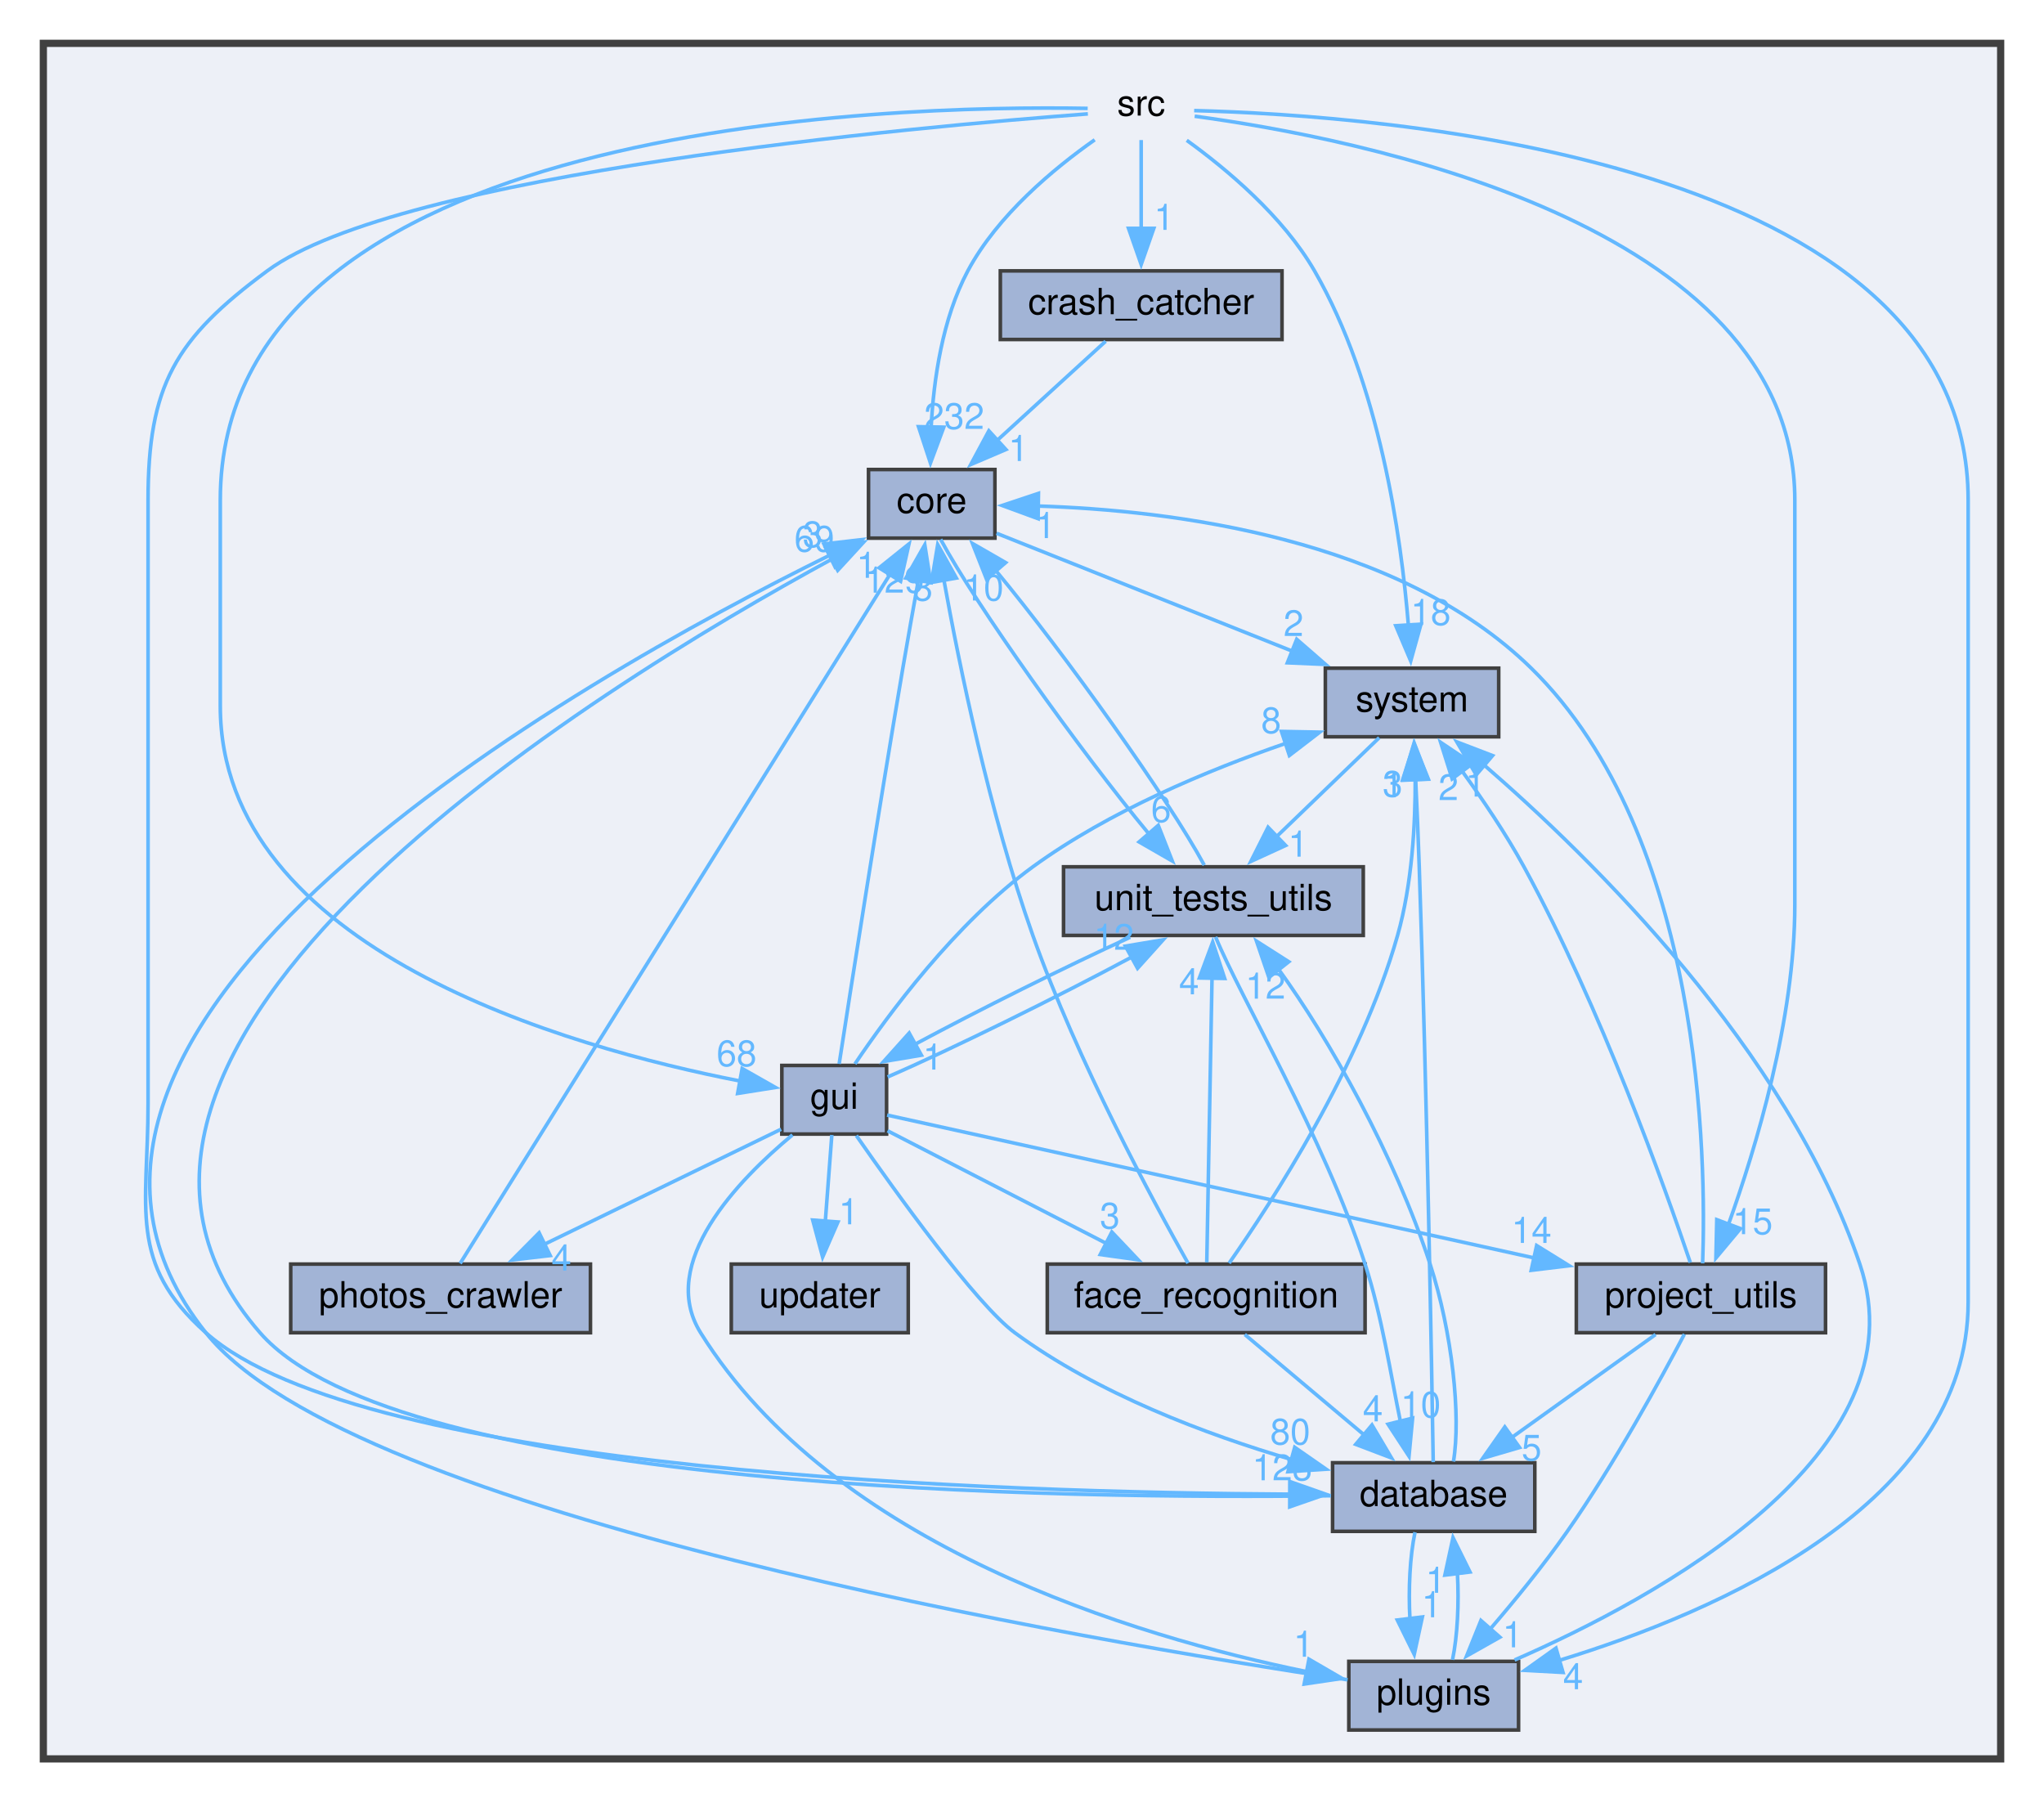
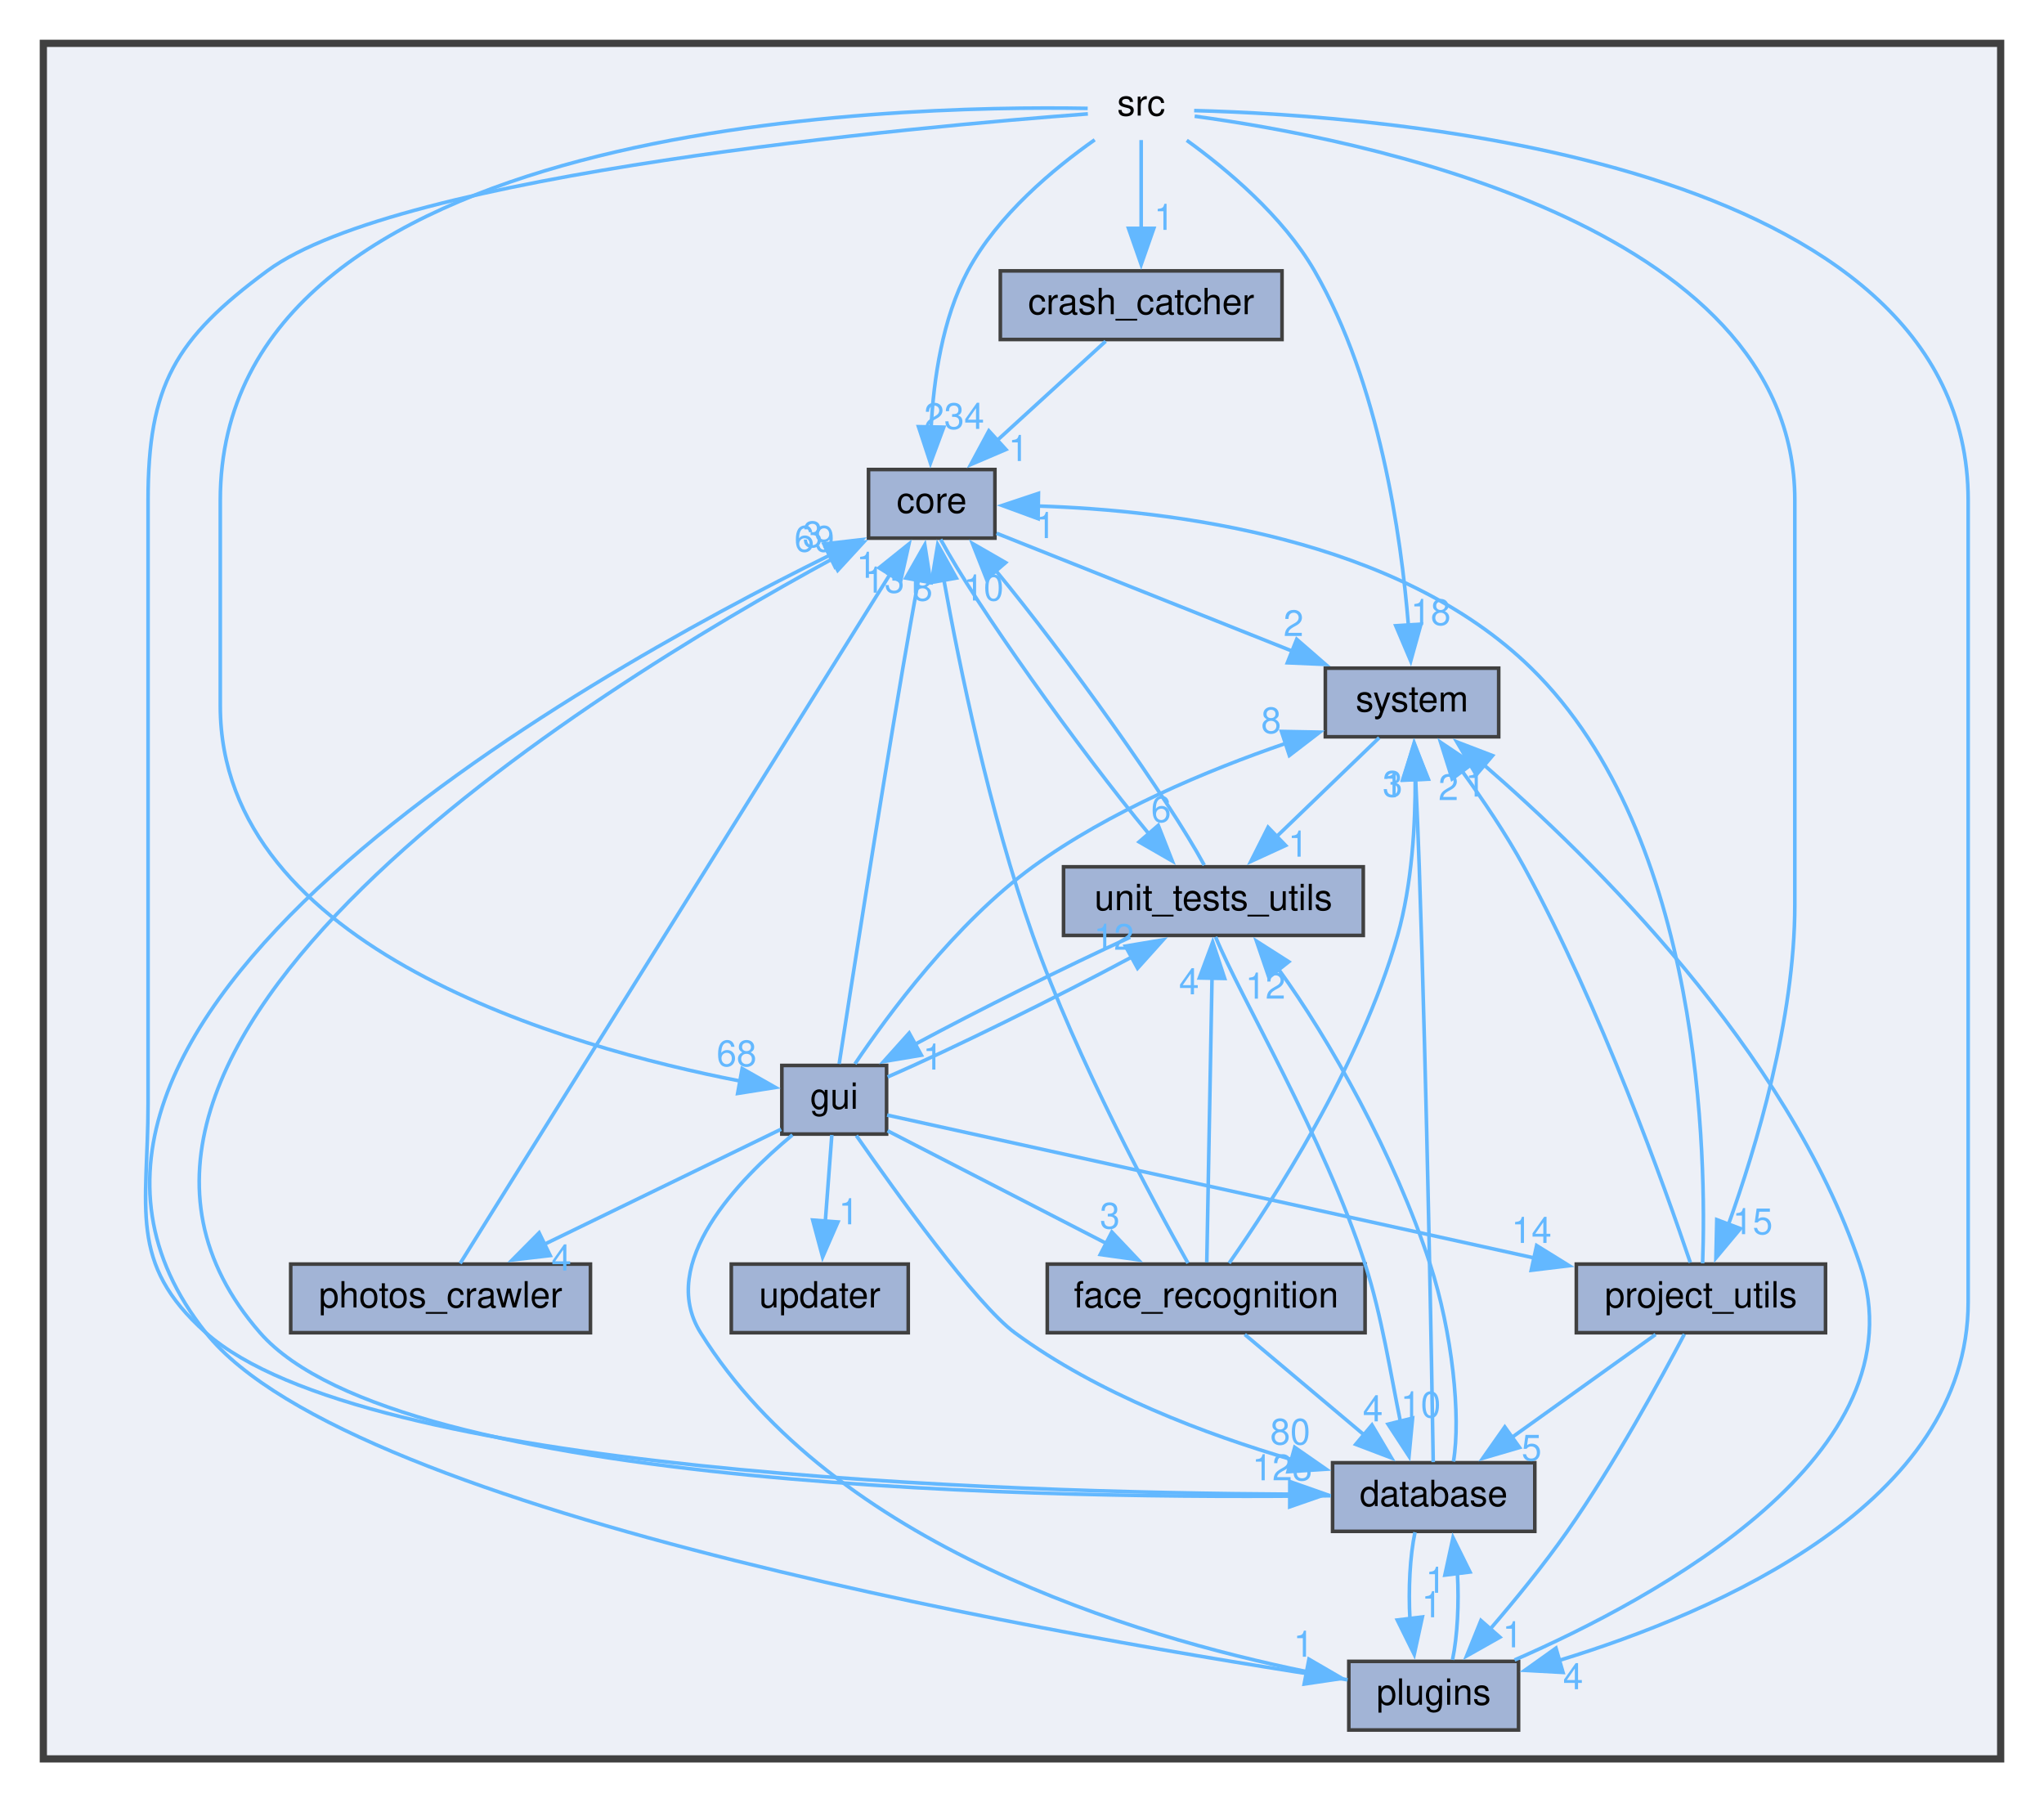
<svg xmlns="http://www.w3.org/2000/svg" xmlns:xlink="http://www.w3.org/1999/xlink" width="566pt" height="499pt" viewBox="0.00 0.00 566.00 499.00">
  <g id="graph0" class="graph" transform="scale(1 1) rotate(0) translate(4 495)">
    <g id="clust1" class="cluster">
      <g id="a_clust1">
        <a xlink:href="dir_68267d1309a1af8e8297ef4c3efbcdba.html" target="_top">
          <polygon fill="#edf0f7" stroke="#404040" stroke-width="2" points="8,-8 8,-483 550,-483 550,-8 8,-8" />
        </a>
      </g>
    </g>
    <g id="node1" class="node">
      <text text-anchor="middle" x="312" y="-463" font-family="Helvetica,sans-Serif" font-size="10.00">src</text>
    </g>
    <g id="node2" class="node">
      <g id="a_node2">
        <a xlink:href="dir_aebb8dcc11953d78e620bbef0b9e2183.html" target="_top" xlink:title="core">
          <polygon fill="#a2b4d6" stroke="#404040" points="271.5,-365 236.5,-365 236.5,-346 271.5,-346 271.5,-365" />
          <text text-anchor="middle" x="254" y="-353" font-family="Helvetica,sans-Serif" font-size="10.00">core</text>
        </a>
      </g>
    </g>
    <g id="edge6" class="edge">
      <path fill="none" stroke="#63b8ff" d="M299.13,-456.29C287.93,-448.41 272.23,-435.44 264,-420 256.91,-406.7 254.52,-389.77 253.84,-376.74" />
      <polygon fill="#63b8ff" stroke="#63b8ff" points="257.34,-376.72 253.65,-366.79 250.34,-376.86 257.34,-376.72" />
      <g id="a_edge6-headlabel">
-         <a xlink:href="dir_000039_000003.html" target="_top" xlink:title="232">
-           <text text-anchor="middle" x="260.22" y="-376.25" font-family="Helvetica,sans-Serif" font-size="10.00" fill="#63b8ff">232</text>
+         <a xlink:href="dir_000039_000003.html" target="_top" xlink:title="234">
+           <text text-anchor="middle" x="260.22" y="-376.25" font-family="Helvetica,sans-Serif" font-size="10.00" fill="#63b8ff">234</text>
        </a>
      </g>
    </g>
    <g id="node3" class="node">
      <g id="a_node3">
        <a xlink:href="dir_1287a5a9d71cb544bbae5542b9df1a04.html" target="_top" xlink:title="crash_catcher">
          <polygon fill="#a2b4d6" stroke="#404040" points="351,-420 273,-420 273,-401 351,-401 351,-420" />
          <text text-anchor="middle" x="312" y="-408" font-family="Helvetica,sans-Serif" font-size="10.00">crash_catcher</text>
        </a>
      </g>
    </g>
    <g id="edge1" class="edge">
      <path fill="none" stroke="#63b8ff" d="M312,-456.22C312,-449.65 312,-440.18 312,-431.64" />
      <polygon fill="#63b8ff" stroke="#63b8ff" points="315.5,-431.77 312,-421.77 308.5,-431.77 315.5,-431.77" />
      <g id="a_edge1-headlabel">
        <a xlink:href="dir_000039_000004.html" target="_top" xlink:title="1">
          <text text-anchor="middle" x="318.34" y="-431.35" font-family="Helvetica,sans-Serif" font-size="10.00" fill="#63b8ff">1</text>
        </a>
      </g>
    </g>
    <g id="node4" class="node">
      <g id="a_node4">
        <a xlink:href="dir_803ee67260c130b45d29089798491ab2.html" target="_top" xlink:title="database">
          <polygon fill="#a2b4d6" stroke="#404040" points="421,-90 365,-90 365,-71 421,-71 421,-90" />
          <text text-anchor="middle" x="393" y="-78" font-family="Helvetica,sans-Serif" font-size="10.00">database</text>
        </a>
      </g>
    </g>
    <g id="edge4" class="edge">
      <path fill="none" stroke="#63b8ff" d="M297.24,-463.47C250.49,-459.95 106.67,-447.11 70,-420 44.43,-401.09 37,-388.31 37,-356.5 37,-356.5 37,-356.5 37,-189.5 37,-160.4 31.26,-145.34 53,-126 96.72,-87.11 273.78,-81.71 353.62,-81.29" />
      <polygon fill="#63b8ff" stroke="#63b8ff" points="353.16,-84.79 363.15,-81.27 353.14,-77.79 353.16,-84.79" />
      <g id="a_edge4-headlabel">
        <a xlink:href="dir_000039_000005.html" target="_top" xlink:title="123">
          <text text-anchor="middle" x="351.09" y="-85.14" font-family="Helvetica,sans-Serif" font-size="10.00" fill="#63b8ff">123</text>
        </a>
      </g>
    </g>
    <g id="node6" class="node">
      <g id="a_node6">
        <a xlink:href="dir_99d0482cf009f9d97a0877749b817f19.html" target="_top" xlink:title="gui">
          <polygon fill="#a2b4d6" stroke="#404040" points="241.5,-200 212.5,-200 212.5,-181 241.5,-181 241.5,-200" />
          <text text-anchor="middle" x="227" y="-188" font-family="Helvetica,sans-Serif" font-size="10.00">gui</text>
        </a>
      </g>
    </g>
    <g id="edge5" class="edge">
      <path fill="none" stroke="#63b8ff" d="M297.19,-464.99C242.76,-465.95 57,-461.55 57,-356.5 57,-356.5 57,-356.5 57,-299.5 57,-232.11 153.35,-204.98 200.98,-195.68" />
      <polygon fill="#63b8ff" stroke="#63b8ff" points="201.51,-199.14 210.72,-193.91 200.26,-192.25 201.51,-199.14" />
      <g id="a_edge5-headlabel">
        <a xlink:href="dir_000039_000013.html" target="_top" xlink:title="68">
          <text text-anchor="middle" x="199.97" y="-199.81" font-family="Helvetica,sans-Serif" font-size="10.00" fill="#63b8ff">68</text>
        </a>
      </g>
    </g>
    <g id="node8" class="node">
      <g id="a_node8">
        <a xlink:href="dir_7020b8b7abcceffa3f9f7a2d24718f16.html" target="_top" xlink:title="plugins">
          <polygon fill="#a2b4d6" stroke="#404040" points="416.5,-35 369.5,-35 369.5,-16 416.5,-16 416.5,-35" />
          <text text-anchor="middle" x="393" y="-23" font-family="Helvetica,sans-Serif" font-size="10.00">plugins</text>
        </a>
      </g>
    </g>
    <g id="edge3" class="edge">
      <path fill="none" stroke="#63b8ff" d="M326.67,-464.38C377.22,-463.11 541,-451.67 541,-356.5 541,-356.5 541,-356.5 541,-134.5 541,-78.73 471.58,-48.69 427.83,-35.3" />
      <polygon fill="#63b8ff" stroke="#63b8ff" points="428.81,-31.94 418.23,-32.52 426.86,-38.67 428.81,-31.94" />
      <g id="a_edge3-headlabel">
        <a xlink:href="dir_000039_000032.html" target="_top" xlink:title="4">
          <text text-anchor="middle" x="431.6" y="-27.29" font-family="Helvetica,sans-Serif" font-size="10.00" fill="#63b8ff">4</text>
        </a>
      </g>
    </g>
    <g id="node9" class="node">
      <g id="a_node9">
        <a xlink:href="dir_54e6d718270be77f4d294dce82c1c152.html" target="_top" xlink:title="project_utils">
          <polygon fill="#a2b4d6" stroke="#404040" points="501.5,-145 432.5,-145 432.5,-126 501.5,-126 501.5,-145" />
          <text text-anchor="middle" x="467" y="-133" font-family="Helvetica,sans-Serif" font-size="10.00">project_utils</text>
        </a>
      </g>
    </g>
    <g id="edge2" class="edge">
      <path fill="none" stroke="#63b8ff" d="M326.81,-462.82C370.04,-457.01 493,-433.71 493,-356.5 493,-356.5 493,-356.5 493,-244.5 493,-212.75 482.25,-177.18 474.57,-155.83" />
      <polygon fill="#63b8ff" stroke="#63b8ff" points="477.94,-154.83 471.15,-146.7 471.39,-157.3 477.94,-154.83" />
      <g id="a_edge2-headlabel">
        <a xlink:href="dir_000039_000034.html" target="_top" xlink:title="15">
          <text text-anchor="middle" x="481.33" y="-153.28" font-family="Helvetica,sans-Serif" font-size="10.00" fill="#63b8ff">15</text>
        </a>
      </g>
    </g>
    <g id="node10" class="node">
      <g id="a_node10">
        <a xlink:href="dir_d501334aeb1b78ad67cd3c72c37b1e87.html" target="_top" xlink:title="system">
          <polygon fill="#a2b4d6" stroke="#404040" points="411,-310 363,-310 363,-291 411,-291 411,-310" />
          <text text-anchor="middle" x="387" y="-298" font-family="Helvetica,sans-Serif" font-size="10.00">system</text>
        </a>
      </g>
    </g>
    <g id="edge7" class="edge">
      <path fill="none" stroke="#63b8ff" d="M324.62,-456.15C335.66,-448.18 351.25,-435.16 360,-420 377.98,-388.87 383.98,-346.69 385.99,-321.95" />
      <polygon fill="#63b8ff" stroke="#63b8ff" points="389.48,-322.19 386.64,-311.98 382.5,-321.74 389.48,-322.19" />
      <g id="a_edge7-headlabel">
        <a xlink:href="dir_000039_000040.html" target="_top" xlink:title="18">
          <text text-anchor="middle" x="392.18" y="-321.95" font-family="Helvetica,sans-Serif" font-size="10.00" fill="#63b8ff">18</text>
        </a>
      </g>
    </g>
    <g id="edge8" class="edge">
      <path fill="none" stroke="#63b8ff" d="M271.94,-347.35C292.91,-339 328.04,-324.99 353.98,-314.66" />
      <polygon fill="#63b8ff" stroke="#63b8ff" points="355.07,-317.99 363.06,-311.04 352.48,-311.49 355.07,-317.99" />
      <g id="a_edge8-headlabel">
        <a xlink:href="dir_000003_000040.html" target="_top" xlink:title="2">
          <text text-anchor="middle" x="354.19" y="-318.9" font-family="Helvetica,sans-Serif" font-size="10.00" fill="#63b8ff">2</text>
        </a>
      </g>
    </g>
    <g id="node11" class="node">
      <g id="a_node11">
        <a xlink:href="dir_7650dacaa557a89ea1c633e1722b48a3.html" target="_top" xlink:title="unit_tests_utils">
          <polygon fill="#a2b4d6" stroke="#404040" points="373.5,-255 290.5,-255 290.5,-236 373.5,-236 373.5,-255" />
          <text text-anchor="middle" x="332" y="-243" font-family="Helvetica,sans-Serif" font-size="10.00">unit_tests_utils</text>
        </a>
      </g>
    </g>
    <g id="edge9" class="edge">
      <path fill="none" stroke="#63b8ff" d="M256.47,-345.66C266.01,-327.86 294.82,-287.41 314.2,-264.04" />
      <polygon fill="#63b8ff" stroke="#63b8ff" points="316.73,-266.47 320.61,-256.61 311.43,-261.89 316.73,-266.47" />
      <g id="a_edge9-headlabel">
        <a xlink:href="dir_000003_000050.html" target="_top" xlink:title="6">
          <text text-anchor="middle" x="317.52" y="-267.4" font-family="Helvetica,sans-Serif" font-size="10.00" fill="#63b8ff">6</text>
        </a>
      </g>
    </g>
    <g id="edge10" class="edge">
      <path fill="none" stroke="#63b8ff" d="M302.16,-400.51C293.95,-393 282.02,-382.1 272.09,-373.03" />
      <polygon fill="#63b8ff" stroke="#63b8ff" points="274.55,-370.54 264.81,-366.38 269.83,-375.71 274.55,-370.54" />
      <g id="a_edge10-headlabel">
        <a xlink:href="dir_000004_000003.html" target="_top" xlink:title="1">
          <text text-anchor="middle" x="278.01" y="-367.35" font-family="Helvetica,sans-Serif" font-size="10.00" fill="#63b8ff">1</text>
        </a>
      </g>
    </g>
    <g id="edge11" class="edge">
      <path fill="none" stroke="#63b8ff" d="M364.54,-80.86C292.6,-79.93 106.47,-81.91 68,-126 -0.95,-205.03 159.86,-304.04 226.62,-340.33" />
      <polygon fill="#63b8ff" stroke="#63b8ff" points="224.67,-343.26 235.14,-344.89 227.97,-337.09 224.67,-343.26" />
      <g id="a_edge11-headlabel">
        <a xlink:href="dir_000005_000003.html" target="_top" xlink:title="69">
          <text text-anchor="middle" x="221.5" y="-342.28" font-family="Helvetica,sans-Serif" font-size="10.00" fill="#63b8ff">69</text>
        </a>
      </g>
    </g>
    <g id="edge12" class="edge">
      <path fill="none" stroke="#63b8ff" d="M387.83,-70.75C386.42,-64.19 385.96,-54.95 386.43,-46.6" />
      <polygon fill="#63b8ff" stroke="#63b8ff" points="389.87,-47.3 387.61,-36.94 382.92,-46.45 389.87,-47.3" />
      <g id="a_edge12-headlabel">
        <a xlink:href="dir_000005_000032.html" target="_top" xlink:title="1">
          <text text-anchor="middle" x="392.44" y="-47.21" font-family="Helvetica,sans-Serif" font-size="10.00" fill="#63b8ff">1</text>
        </a>
      </g>
    </g>
    <g id="edge13" class="edge">
      <path fill="none" stroke="#63b8ff" d="M392.87,-90.17C392.46,-115.52 391.15,-191.76 389,-255 388.73,-262.92 388.36,-271.63 388,-279.23" />
      <polygon fill="#63b8ff" stroke="#63b8ff" points="384.51,-278.97 387.53,-289.13 391.51,-279.31 384.51,-278.97" />
      <g id="a_edge13-headlabel">
        <a xlink:href="dir_000005_000040.html" target="_top" xlink:title="1">
          <text text-anchor="middle" x="381.78" y="-274.25" font-family="Helvetica,sans-Serif" font-size="10.00" fill="#63b8ff">1</text>
        </a>
      </g>
    </g>
    <g id="edge14" class="edge">
      <path fill="none" stroke="#63b8ff" d="M398.47,-90.33C400.58,-102.79 398.15,-126.11 392,-145 382.17,-175.18 364.09,-207.39 349.97,-226.74" />
      <polygon fill="#63b8ff" stroke="#63b8ff" points="347.37,-224.38 343.94,-234.41 352.87,-228.71 347.37,-224.38" />
      <g id="a_edge14-headlabel">
        <a xlink:href="dir_000005_000050.html" target="_top" xlink:title="12">
          <text text-anchor="middle" x="346.42" y="-218.49" font-family="Helvetica,sans-Serif" font-size="10.00" fill="#63b8ff">12</text>
        </a>
      </g>
    </g>
    <g id="node5" class="node">
      <g id="a_node5">
        <a xlink:href="dir_3b56e0b998da7a2f208daeb459f27765.html" target="_top" xlink:title="face_recognition">
          <polygon fill="#a2b4d6" stroke="#404040" points="374,-145 286,-145 286,-126 374,-126 374,-145" />
          <text text-anchor="middle" x="330" y="-133" font-family="Helvetica,sans-Serif" font-size="10.00">face_recognition</text>
        </a>
      </g>
    </g>
    <g id="edge17" class="edge">
      <path fill="none" stroke="#63b8ff" d="M324.96,-145.27C315.37,-162.28 294.37,-201.11 282,-236 270.02,-269.78 261.63,-310.79 257.33,-334.64" />
      <polygon fill="#63b8ff" stroke="#63b8ff" points="253.93,-333.75 255.66,-344.2 260.82,-334.95 253.93,-333.75" />
      <g id="a_edge17-headlabel">
        <a xlink:href="dir_000011_000003.html" target="_top" xlink:title="8">
          <text text-anchor="middle" x="251.49" y="-328.71" font-family="Helvetica,sans-Serif" font-size="10.00" fill="#63b8ff">8</text>
        </a>
      </g>
    </g>
    <g id="edge16" class="edge">
      <path fill="none" stroke="#63b8ff" d="M340.69,-125.51C349.7,-117.93 362.83,-106.88 373.68,-97.75" />
      <polygon fill="#63b8ff" stroke="#63b8ff" points="375.91,-100.45 381.31,-91.33 371.41,-95.09 375.91,-100.45" />
      <g id="a_edge16-headlabel">
        <a xlink:href="dir_000011_000005.html" target="_top" xlink:title="4">
          <text text-anchor="middle" x="376.15" y="-101.46" font-family="Helvetica,sans-Serif" font-size="10.00" fill="#63b8ff">4</text>
        </a>
      </g>
    </g>
    <g id="edge18" class="edge">
      <path fill="none" stroke="#63b8ff" d="M336.36,-145.27C348.06,-161.95 372.75,-199.85 383,-236 387.02,-250.19 387.94,-266.85 387.89,-279.54" />
      <polygon fill="#63b8ff" stroke="#63b8ff" points="384.4,-279.08 387.64,-289.16 391.4,-279.26 384.4,-279.08" />
      <g id="a_edge18-headlabel">
        <a xlink:href="dir_000011_000040.html" target="_top" xlink:title="3">
          <text text-anchor="middle" x="381.62" y="-274.42" font-family="Helvetica,sans-Serif" font-size="10.00" fill="#63b8ff">3</text>
        </a>
      </g>
    </g>
    <g id="edge15" class="edge">
      <path fill="none" stroke="#63b8ff" d="M330.17,-145.46C330.48,-162.65 331.19,-200.63 331.62,-224.24" />
      <polygon fill="#63b8ff" stroke="#63b8ff" points="328.12,-224.22 331.81,-234.15 335.12,-224.09 328.12,-224.22" />
      <g id="a_edge15-headlabel">
        <a xlink:href="dir_000011_000050.html" target="_top" xlink:title="4">
          <text text-anchor="middle" x="325.25" y="-219.69" font-family="Helvetica,sans-Serif" font-size="10.00" fill="#63b8ff">4</text>
        </a>
      </g>
    </g>
    <g id="edge19" class="edge">
      <path fill="none" stroke="#63b8ff" d="M228.37,-200.43C231.42,-220.19 239.05,-269.12 246,-310 247.37,-318.03 248.94,-326.86 250.33,-334.52" />
      <polygon fill="#63b8ff" stroke="#63b8ff" points="246.85,-334.95 252.08,-344.15 253.73,-333.69 246.85,-334.95" />
      <g id="a_edge19-headlabel">
-         <a xlink:href="dir_000013_000003.html" target="_top" xlink:title="129">
-           <text text-anchor="middle" x="243.68" y="-330.91" font-family="Helvetica,sans-Serif" font-size="10.00" fill="#63b8ff">129</text>
+         <a xlink:href="dir_000013_000003.html" target="_top" xlink:title="131">
+           <text text-anchor="middle" x="243.68" y="-330.91" font-family="Helvetica,sans-Serif" font-size="10.00" fill="#63b8ff">131</text>
        </a>
      </g>
    </g>
    <g id="edge21" class="edge">
      <path fill="none" stroke="#63b8ff" d="M233.12,-180.59C243.92,-165.06 266.27,-133.91 277,-126 299.94,-109.1 330.08,-97.79 353.9,-90.81" />
      <polygon fill="#63b8ff" stroke="#63b8ff" points="354.52,-94.26 363.22,-88.21 352.65,-87.52 354.52,-94.26" />
      <g id="a_edge21-headlabel">
        <a xlink:href="dir_000013_000005.html" target="_top" xlink:title="80">
          <text text-anchor="middle" x="353.28" y="-95.06" font-family="Helvetica,sans-Serif" font-size="10.00" fill="#63b8ff">80</text>
        </a>
      </g>
    </g>
    <g id="edge24" class="edge">
      <path fill="none" stroke="#63b8ff" d="M241.76,-181.91C257.53,-173.79 282.89,-160.74 302.38,-150.71" />
      <polygon fill="#63b8ff" stroke="#63b8ff" points="303.88,-153.88 311.17,-146.19 300.67,-147.65 303.88,-153.88" />
      <g id="a_edge24-headlabel">
        <a xlink:href="dir_000013_000011.html" target="_top" xlink:title="3">
          <text text-anchor="middle" x="303.33" y="-154.86" font-family="Helvetica,sans-Serif" font-size="10.00" fill="#63b8ff">3</text>
        </a>
      </g>
    </g>
    <g id="node7" class="node">
      <g id="a_node7">
        <a xlink:href="dir_cd4256b70439b2dfe0a5064303101a2f.html" target="_top" xlink:title="photos_crawler">
          <polygon fill="#a2b4d6" stroke="#404040" points="159.5,-145 76.5,-145 76.5,-126 159.5,-126 159.5,-145" />
          <text text-anchor="middle" x="118" y="-133" font-family="Helvetica,sans-Serif" font-size="10.00">photos_crawler</text>
        </a>
      </g>
    </g>
    <g id="edge27" class="edge">
      <path fill="none" stroke="#63b8ff" d="M212.3,-182.35C195.57,-174.22 167.85,-160.74 146.78,-150.5" />
      <polygon fill="#63b8ff" stroke="#63b8ff" points="148.35,-147.37 137.83,-146.14 145.29,-153.66 148.35,-147.37" />
      <g id="a_edge27-headlabel">
        <a xlink:href="dir_000013_000031.html" target="_top" xlink:title="4">
          <text text-anchor="middle" x="151.46" y="-143.22" font-family="Helvetica,sans-Serif" font-size="10.00" fill="#63b8ff">4</text>
        </a>
      </g>
    </g>
    <g id="edge25" class="edge">
      <path fill="none" stroke="#63b8ff" d="M215.44,-180.77C200.57,-168.44 177.98,-145.27 190,-126 226.85,-66.9 310.16,-41.92 357.81,-32.16" />
      <polygon fill="#63b8ff" stroke="#63b8ff" points="358.46,-35.6 367.62,-30.28 357.14,-28.73 358.46,-35.6" />
      <g id="a_edge25-headlabel">
        <a xlink:href="dir_000013_000032.html" target="_top" xlink:title="1">
          <text text-anchor="middle" x="356.95" y="-36.28" font-family="Helvetica,sans-Serif" font-size="10.00" fill="#63b8ff">1</text>
        </a>
      </g>
    </g>
    <g id="edge23" class="edge">
      <path fill="none" stroke="#63b8ff" d="M241.65,-186.26C276.52,-178.56 365.64,-158.88 420.78,-146.71" />
      <polygon fill="#63b8ff" stroke="#63b8ff" points="421.51,-150.13 430.52,-144.55 420.01,-143.29 421.51,-150.13" />
      <g id="a_edge23-headlabel">
        <a xlink:href="dir_000013_000034.html" target="_top" xlink:title="14">
          <text text-anchor="middle" x="420.09" y="-150.85" font-family="Helvetica,sans-Serif" font-size="10.00" fill="#63b8ff">14</text>
        </a>
      </g>
    </g>
    <g id="edge20" class="edge">
      <path fill="none" stroke="#63b8ff" d="M232.75,-200.44C241.79,-213.88 260.54,-239.38 282,-255 303.17,-270.4 330.49,-281.77 351.95,-289.15" />
      <polygon fill="#63b8ff" stroke="#63b8ff" points="350.85,-292.48 361.45,-292.28 353.04,-285.83 350.85,-292.48" />
      <g id="a_edge20-headlabel">
        <a xlink:href="dir_000013_000040.html" target="_top" xlink:title="8">
          <text text-anchor="middle" x="347.99" y="-292.02" font-family="Helvetica,sans-Serif" font-size="10.00" fill="#63b8ff">8</text>
        </a>
      </g>
    </g>
    <g id="edge22" class="edge">
      <path fill="none" stroke="#63b8ff" d="M241.79,-196.82C259.52,-204.5 288.82,-218.98 309.32,-229.98" />
      <polygon fill="#63b8ff" stroke="#63b8ff" points="307.63,-233.04 318.08,-234.78 311,-226.9 307.63,-233.04" />
      <g id="a_edge22-headlabel">
        <a xlink:href="dir_000013_000050.html" target="_top" xlink:title="12">
          <text text-anchor="middle" x="304.44" y="-232.03" font-family="Helvetica,sans-Serif" font-size="10.00" fill="#63b8ff">12</text>
        </a>
      </g>
    </g>
    <g id="node12" class="node">
      <g id="a_node12">
        <a xlink:href="dir_f356faf232716eaaa298279b6f90416b.html" target="_top" xlink:title="updater">
          <polygon fill="#a2b4d6" stroke="#404040" points="247.5,-145 198.5,-145 198.5,-126 247.5,-126 247.5,-145" />
          <text text-anchor="middle" x="223" y="-133" font-family="Helvetica,sans-Serif" font-size="10.00">updater</text>
        </a>
      </g>
    </g>
    <g id="edge26" class="edge">
      <path fill="none" stroke="#63b8ff" d="M226.34,-180.75C225.85,-174.27 225.16,-165.16 224.54,-156.9" />
      <polygon fill="#63b8ff" stroke="#63b8ff" points="228.03,-156.66 223.79,-146.95 221.05,-157.19 228.03,-156.66" />
      <g id="a_edge26-headlabel">
        <a xlink:href="dir_000013_000051.html" target="_top" xlink:title="1">
          <text text-anchor="middle" x="231.02" y="-156.02" font-family="Helvetica,sans-Serif" font-size="10.00" fill="#63b8ff">1</text>
        </a>
      </g>
    </g>
    <g id="edge28" class="edge">
      <path fill="none" stroke="#63b8ff" d="M123.42,-145.19C143.58,-177.5 214.5,-291.18 242.5,-336.07" />
      <polygon fill="#63b8ff" stroke="#63b8ff" points="239.44,-337.77 247.7,-344.4 245.38,-334.06 239.44,-337.77" />
      <g id="a_edge28-headlabel">
        <a xlink:href="dir_000031_000003.html" target="_top" xlink:title="1">
          <text text-anchor="middle" x="235.93" y="-335.01" font-family="Helvetica,sans-Serif" font-size="10.00" fill="#63b8ff">1</text>
        </a>
      </g>
    </g>
    <g id="edge30" class="edge">
      <path fill="none" stroke="#63b8ff" d="M369.17,-29.9C298.66,-40.47 93.43,-75.15 53,-126 -14.57,-210.99 155.87,-306.78 225.74,-341.26" />
      <polygon fill="#63b8ff" stroke="#63b8ff" points="224.15,-344.38 234.68,-345.59 227.21,-338.08 224.15,-344.38" />
      <g id="a_edge30-headlabel">
        <a xlink:href="dir_000032_000003.html" target="_top" xlink:title="3">
          <text text-anchor="middle" x="221.04" y="-343.52" font-family="Helvetica,sans-Serif" font-size="10.00" fill="#63b8ff">3</text>
        </a>
      </g>
    </g>
    <g id="edge29" class="edge">
      <path fill="none" stroke="#63b8ff" d="M398.21,-35.44C399.58,-41.97 400.04,-51.1 399.57,-59.35" />
      <polygon fill="#63b8ff" stroke="#63b8ff" points="396.1,-58.89 398.35,-69.25 403.05,-59.75 396.1,-58.89" />
      <g id="a_edge29-headlabel">
        <a xlink:href="dir_000032_000005.html" target="_top" xlink:title="1">
          <text text-anchor="middle" x="393.54" y="-53.98" font-family="Helvetica,sans-Serif" font-size="10.00" fill="#63b8ff">1</text>
        </a>
      </g>
    </g>
    <g id="edge31" class="edge">
      <path fill="none" stroke="#63b8ff" d="M415.39,-35.38C454.34,-52.36 528.76,-92.47 511,-145 490.92,-204.39 436.57,-257.53 406.93,-283.21" />
      <polygon fill="#63b8ff" stroke="#63b8ff" points="404.78,-280.45 399.41,-289.58 409.3,-285.79 404.78,-280.45" />
      <g id="a_edge31-headlabel">
        <a xlink:href="dir_000032_000040.html" target="_top" xlink:title="1">
          <text text-anchor="middle" x="404.53" y="-274.44" font-family="Helvetica,sans-Serif" font-size="10.00" fill="#63b8ff">1</text>
        </a>
      </g>
    </g>
    <g id="edge34" class="edge">
      <path fill="none" stroke="#63b8ff" d="M467.47,-145.21C468.5,-173.43 467.72,-263.28 420,-310 383.13,-346.1 320.31,-353.73 283.43,-354.89" />
      <polygon fill="#63b8ff" stroke="#63b8ff" points="283.46,-351.39 273.51,-355.04 283.56,-358.39 283.46,-351.39" />
      <g id="a_edge34-headlabel">
        <a xlink:href="dir_000034_000003.html" target="_top" xlink:title="1">
          <text text-anchor="middle" x="285.49" y="-346.02" font-family="Helvetica,sans-Serif" font-size="10.00" fill="#63b8ff">1</text>
        </a>
      </g>
    </g>
    <g id="edge33" class="edge">
      <path fill="none" stroke="#63b8ff" d="M454.45,-125.51C443.54,-117.7 427.5,-106.21 414.54,-96.93" />
      <polygon fill="#63b8ff" stroke="#63b8ff" points="416.77,-94.22 406.6,-91.24 412.69,-99.91 416.77,-94.22" />
      <g id="a_edge33-headlabel">
        <a xlink:href="dir_000034_000005.html" target="_top" xlink:title="5">
          <text text-anchor="middle" x="420.11" y="-90.62" font-family="Helvetica,sans-Serif" font-size="10.00" fill="#63b8ff">5</text>
        </a>
      </g>
    </g>
    <g id="edge32" class="edge">
      <path fill="none" stroke="#63b8ff" d="M462.42,-125.59C455.82,-113.04 443.02,-89.61 430,-71 423.46,-61.65 415.44,-51.84 408.54,-43.82" />
      <polygon fill="#63b8ff" stroke="#63b8ff" points="411.34,-41.7 402.11,-36.49 406.08,-46.32 411.34,-41.7" />
      <g id="a_edge32-headlabel">
        <a xlink:href="dir_000034_000032.html" target="_top" xlink:title="1">
          <text text-anchor="middle" x="414.85" y="-38.89" font-family="Helvetica,sans-Serif" font-size="10.00" fill="#63b8ff">1</text>
        </a>
      </g>
    </g>
    <g id="edge35" class="edge">
      <path fill="none" stroke="#63b8ff" d="M464.06,-145.42C457.25,-165.58 439.36,-215.93 418,-255 412.98,-264.18 406.48,-273.77 400.73,-281.69" />
      <polygon fill="#63b8ff" stroke="#63b8ff" points="398.11,-279.35 394.92,-289.46 403.71,-283.55 398.11,-279.35" />
      <g id="a_edge35-headlabel">
        <a xlink:href="dir_000034_000040.html" target="_top" xlink:title="2">
          <text text-anchor="middle" x="397.08" y="-273.48" font-family="Helvetica,sans-Serif" font-size="10.00" fill="#63b8ff">2</text>
        </a>
      </g>
    </g>
    <g id="edge36" class="edge">
      <path fill="none" stroke="#63b8ff" d="M377.92,-290.75C370.16,-283.27 358.79,-272.32 349.3,-263.17" />
      <polygon fill="#63b8ff" stroke="#63b8ff" points="352,-260.91 342.37,-256.49 347.14,-265.95 352,-260.91" />
      <g id="a_edge36-headlabel">
        <a xlink:href="dir_000040_000050.html" target="_top" xlink:title="1">
          <text text-anchor="middle" x="355.47" y="-257.81" font-family="Helvetica,sans-Serif" font-size="10.00" fill="#63b8ff">1</text>
        </a>
      </g>
    </g>
    <g id="edge39" class="edge">
      <path fill="none" stroke="#63b8ff" d="M329.46,-255.46C319.84,-273.36 291.01,-313.83 271.67,-337.12" />
      <polygon fill="#63b8ff" stroke="#63b8ff" points="269.17,-334.66 265.28,-344.52 274.47,-339.23 269.17,-334.66" />
      <g id="a_edge39-headlabel">
        <a xlink:href="dir_000050_000003.html" target="_top" xlink:title="10">
          <text text-anchor="middle" x="268.38" y="-328.73" font-family="Helvetica,sans-Serif" font-size="10.00" fill="#63b8ff">10</text>
        </a>
      </g>
    </g>
    <g id="edge37" class="edge">
      <path fill="none" stroke="#63b8ff" d="M332.6,-235.6C339.54,-218.69 362.46,-180.44 374,-145 378.61,-130.83 381.14,-114.17 383.77,-101.47" />
      <polygon fill="#63b8ff" stroke="#63b8ff" points="387.16,-102.35 386.16,-91.8 380.36,-100.67 387.16,-102.35" />
      <g id="a_edge37-headlabel">
        <a xlink:href="dir_000050_000005.html" target="_top" xlink:title="10">
          <text text-anchor="middle" x="389.41" y="-102.55" font-family="Helvetica,sans-Serif" font-size="10.00" fill="#63b8ff">10</text>
        </a>
      </g>
    </g>
    <g id="edge38" class="edge">
      <path fill="none" stroke="#63b8ff" d="M308.97,-235.51C291.18,-227.39 266.95,-215.3 249.35,-205.85" />
      <polygon fill="#63b8ff" stroke="#63b8ff" points="251.14,-202.84 240.69,-201.09 247.76,-208.97 251.14,-202.84" />
      <g id="a_edge38-headlabel">
        <a xlink:href="dir_000050_000013.html" target="_top" xlink:title="1">
          <text text-anchor="middle" x="254.33" y="-198.85" font-family="Helvetica,sans-Serif" font-size="10.00" fill="#63b8ff">1</text>
        </a>
      </g>
    </g>
  </g>
</svg>
